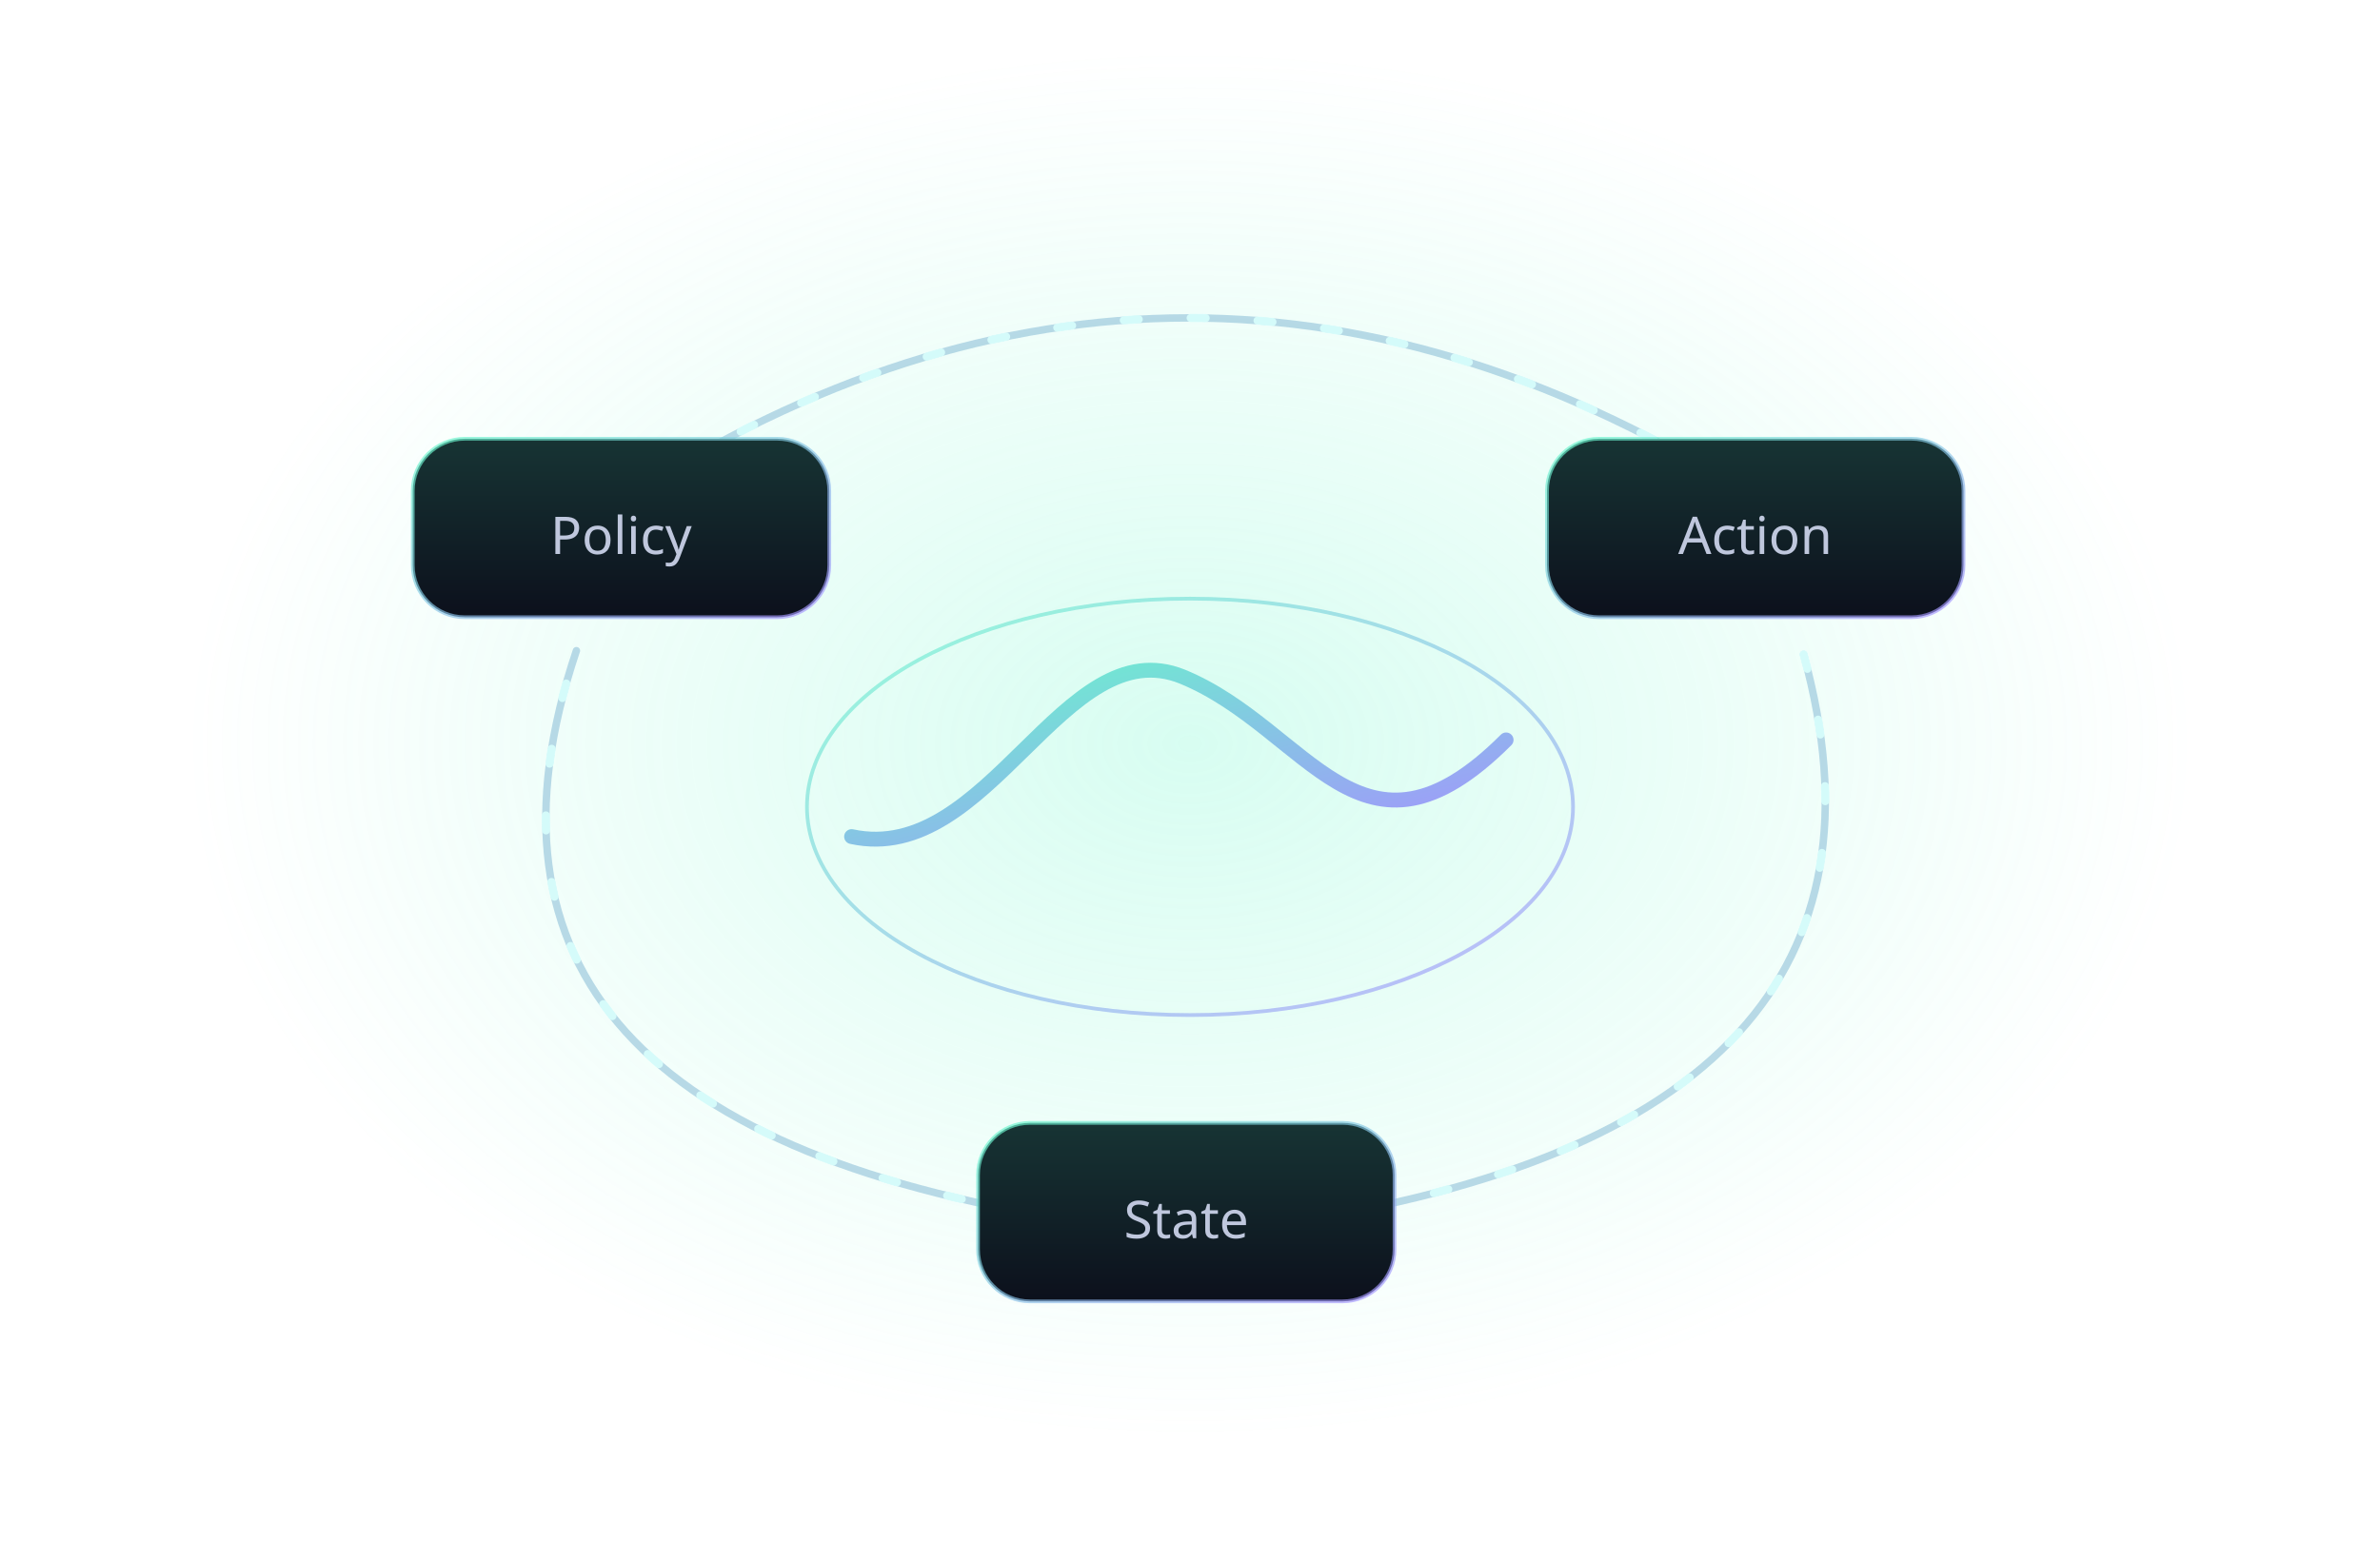
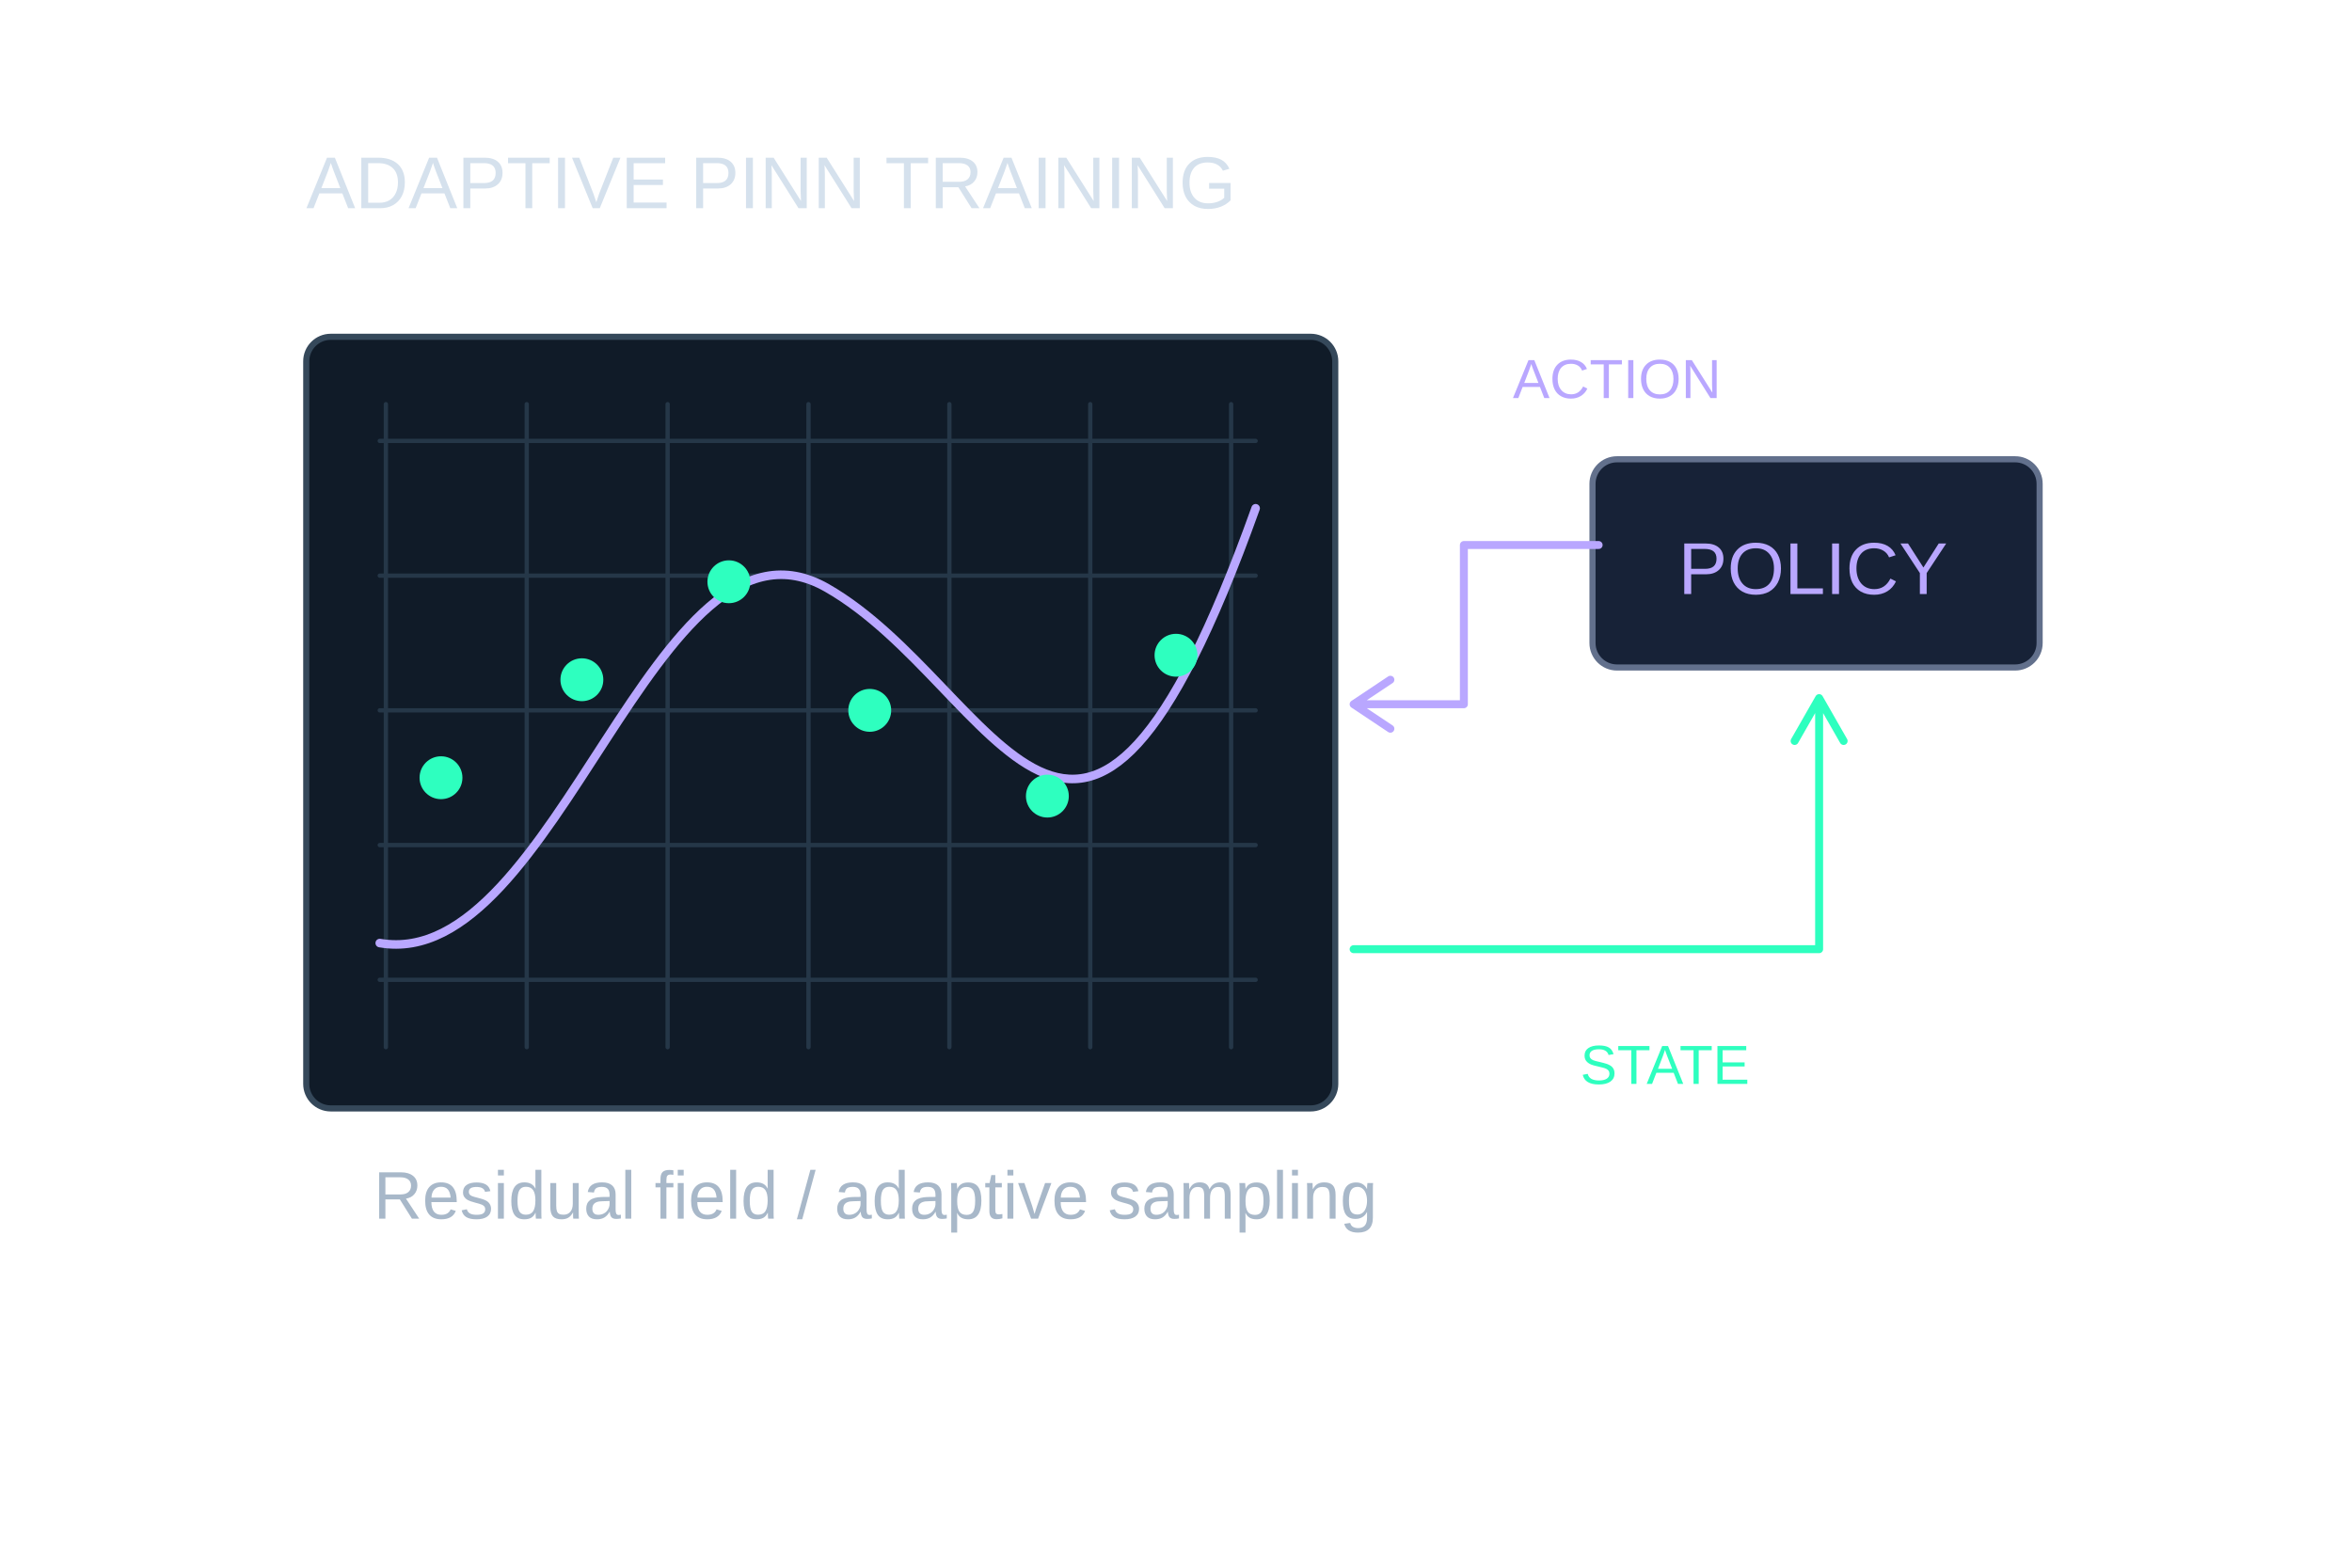
- <svg xmlns="http://www.w3.org/2000/svg" viewBox="0 0 640 420" role="img" aria-labelledby="title">
+ <svg xmlns="http://www.w3.org/2000/svg" width="360" height="240" viewBox="-10 -8 380 256" role="img" aria-labelledby="title">
  <defs>
-     <linearGradient id="ink" x1="0" y1="0" x2="1" y2="1">
-       <stop stop-color="#67f8ca" />
-       <stop offset="1" stop-color="#a590ff" />
+     <linearGradient id="surface" x2="1" y2="1">
+       <stop stop-color="#07110f" />
+       <stop offset=".55" stop-color="#080d16" />
+       <stop offset="1" stop-color="#141126" />
    </linearGradient>
-     <linearGradient id="panel" x1="0" y1="0" x2="0" y2="1">
-       <stop stop-color="#173434" />
-       <stop offset="1" stop-color="#0c101c" />
+     <linearGradient id="edge">
+       <stop stop-color="#2effbf" stop-opacity=".65" />
+       <stop offset=".55" stop-color="#b9a7ff" stop-opacity=".15" />
+       <stop offset="1" stop-color="#b9a7ff" stop-opacity=".65" />
    </linearGradient>
-     <radialGradient id="light">
-       <stop stop-color="#67f8ca" stop-opacity=".26" />
-       <stop offset="1" stop-color="#67f8ca" stop-opacity="0" />
+     <radialGradient id="mint-glow">
+       <stop stop-color="#2effbf" stop-opacity=".18" />
+       <stop offset="1" stop-color="#2effbf" stop-opacity="0" />
    </radialGradient>
+     <radialGradient id="purple-glow">
+       <stop stop-color="#b9a7ff" stop-opacity=".18" />
+       <stop offset="1" stop-color="#b9a7ff" stop-opacity="0" />
+     </radialGradient>
+     <filter id="glow" x="-50%" y="-50%" width="200%" height="200%">
+       <feGaussianBlur stdDeviation="3" />
+     </filter>
  </defs>
  <style>
-   .label{font:600 18px system-ui,sans-serif;fill:#eff3ff}
-   .fine{font:500 14px system-ui,sans-serif;fill:#bfc7dd}
-   .pulse{stroke-dasharray:4 14;animation:flow 2.7s linear infinite}
-   @keyframes flow{to{stroke-dashoffset:-36}}
-   @media(prefers-reduced-motion:reduce){.pulse{animation:none}}
- </style>
-   <ellipse cx="320" cy="200" rx="268" ry="188" fill="url(#light)" />
-   <path d="M168 134Q319 37 472 134M485 176Q520 303 345 329M294 329Q112 303 155 175" fill="none" stroke="#8bbed7" stroke-width="2" stroke-linecap="round" stroke-linejoin="round" opacity=".58" />
-   <path d="M168 134Q319 37 472 134M485 176Q520 303 345 329M294 329Q112 303 155 175" fill="none" stroke="#d9fffd" stroke-width="2.2" stroke-linecap="round" stroke-linejoin="round" class="pulse" opacity=".88" />
-   <rect x="111" y="118" width="112" height="48" rx="14" fill="url(#panel)" stroke="url(#ink)" stroke-opacity=".66" opacity="1" />
-   <text x="167" y="149" text-anchor="middle" class="fine">Policy</text>
-   <rect x="416" y="118" width="112" height="48" rx="14" fill="url(#panel)" stroke="url(#ink)" stroke-opacity=".66" opacity="1" />
-   <text x="472" y="149" text-anchor="middle" class="fine">Action</text>
-   <rect x="263" y="302" width="112" height="48" rx="14" fill="url(#panel)" stroke="url(#ink)" stroke-opacity=".66" opacity="1" />
-   <text x="319" y="333" text-anchor="middle" class="fine">State</text>
-   <ellipse cx="320" cy="217" rx="103" ry="56" fill="none" stroke="url(#ink)" opacity=".65" />
-   <path d="M229 225c37 8 57-56 89-43 34 14 48 56 87 17" fill="none" stroke="url(#ink)" stroke-width="4" stroke-linecap="round" stroke-linejoin="round" />
+ text{font-family:Arial,Helvetica,sans-serif;fill:#f4f7fb}
+ .mono{font-family:'Courier New',monospace}
+ .muted{fill:#aab3c0}.soft{fill:#7d8d9b}
+ .flow{stroke-dasharray:12 160;animation:flow 8s linear infinite}
+ .dash{stroke-dasharray:3 9;animation:dash 8s linear infinite}
+ .float{animation:float 8s ease-in-out infinite}
+ .breath{animation:breath 4s ease-in-out infinite}
+ .glint{animation:glint 4s ease-in-out infinite}
+ .spin{transform-box:fill-box;transform-origin:center;animation:spin 24s linear infinite}
+ .signal{animation:signal 4s ease-in-out infinite}
+ .orbit{transform-box:fill-box;transform-origin:center;animation:spin 8s linear infinite}
+ .drift{animation:drift 8s ease-in-out infinite}
+ .meter{transform-box:fill-box;transform-origin:bottom;animation:meter 4s ease-in-out infinite}
+ @keyframes flow{to{stroke-dashoffset:-688}}
+ @keyframes dash{to{stroke-dashoffset:-96}}
+ @keyframes float{0%,100%{transform:translateY(0)}50%{transform:translateY(-6px)}}
+ @keyframes breath{0%,100%{opacity:.3}50%{opacity:.8}}
+ @keyframes glint{0%,100%{opacity:.18}50%{opacity:.9}}
+ @keyframes spin{to{transform:rotate(360deg)}}
+ @keyframes signal{0%,100%{opacity:.35}50%{opacity:1}}
+ @keyframes drift{0%,100%{transform:translate(0,0)}50%{transform:translate(4px,-12px)}}
+ @keyframes meter{0%,100%{transform:scaleY(.3);opacity:.35}50%{transform:scaleY(1);opacity:.75}}
+ @media(prefers-reduced-motion:reduce){*{animation:none!important}}
+ 
+ .rl-sample{animation:rlSample 4s ease-in-out infinite}@keyframes rlSample{0%,100%{opacity:.25}50%{opacity:1}}
+ @media(prefers-reduced-motion:reduce){*{animation:none!important}}</style>
+   <g transform="translate(20 0)">
+     <g data-project-scene="true">
+       <text x="18" y="26" font-size="12" style="fill:#d5e1ed">ADAPTIVE PINN TRAINING</text>
+       <rect x="18" y="47" width="168" height="126" rx="4" fill="#101b28" stroke="#35485a" />
+       <path d="M30 64H173" fill="none" stroke="#253748" stroke-width="0.7" stroke-linecap="round" stroke-linejoin="round" />
+       <path d="M30 86H173" fill="none" stroke="#253748" stroke-width="0.7" stroke-linecap="round" stroke-linejoin="round" />
+       <path d="M30 108H173" fill="none" stroke="#253748" stroke-width="0.7" stroke-linecap="round" stroke-linejoin="round" />
+       <path d="M30 130H173" fill="none" stroke="#253748" stroke-width="0.7" stroke-linecap="round" stroke-linejoin="round" />
+       <path d="M30 152H173" fill="none" stroke="#253748" stroke-width="0.7" stroke-linecap="round" stroke-linejoin="round" />
+       <path d="M31 58V163" fill="none" stroke="#253748" stroke-width="0.7" stroke-linecap="round" stroke-linejoin="round" />
+       <path d="M54 58V163" fill="none" stroke="#253748" stroke-width="0.7" stroke-linecap="round" stroke-linejoin="round" />
+       <path d="M77 58V163" fill="none" stroke="#253748" stroke-width="0.7" stroke-linecap="round" stroke-linejoin="round" />
+       <path d="M100 58V163" fill="none" stroke="#253748" stroke-width="0.7" stroke-linecap="round" stroke-linejoin="round" />
+       <path d="M123 58V163" fill="none" stroke="#253748" stroke-width="0.7" stroke-linecap="round" stroke-linejoin="round" />
+       <path d="M146 58V163" fill="none" stroke="#253748" stroke-width="0.7" stroke-linecap="round" stroke-linejoin="round" />
+       <path d="M169 58V163" fill="none" stroke="#253748" stroke-width="0.7" stroke-linecap="round" stroke-linejoin="round" />
+       <path d="M30 146C59 151 75 72 103 88S144 156 173 75" fill="none" stroke="#b9a7ff" stroke-width="1.4" stroke-linecap="round" stroke-linejoin="round" />
+       <circle cx="40" cy="119" r="3.5" fill="#2effbf" class="rl-sample" style="animation-delay:-0.0s" />
+       <circle cx="63" cy="103" r="3.5" fill="#2effbf" class="rl-sample" style="animation-delay:-0.6s" />
+       <circle cx="87" cy="87" r="3.5" fill="#2effbf" class="rl-sample" style="animation-delay:-1.2s" />
+       <circle cx="110" cy="108" r="3.5" fill="#2effbf" class="rl-sample" style="animation-delay:-1.8s" />
+       <circle cx="139" cy="122" r="3.5" fill="#2effbf" class="rl-sample" style="animation-delay:-2.4s" />
+       <circle cx="160" cy="99" r="3.5" fill="#2effbf" class="rl-sample" style="animation-delay:-3.0s" />
+       <rect x="228" y="67" width="73" height="34" rx="4" fill="#172237" stroke="#62708c" />
+       <text x="242" y="89" font-size="12" style="fill:#b9a7ff">POLICY</text>
+       <path d="M229 81H207V107H189M195 103 189 107 195 111" fill="none" stroke="#b9a7ff" stroke-width="1.3" stroke-linecap="round" stroke-linejoin="round" />
+       <path d="M189 147H265V106M261 113 265 106 269 113" fill="none" stroke="#2effbf" stroke-width="1.3" stroke-linecap="round" stroke-linejoin="round" />
+       <text x="215" y="57" font-size="9" style="fill:#b9a7ff">ACTION</text>
+       <text x="226" y="169" font-size="9" style="fill:#2effbf">STATE</text>
+       <text x="29" y="191" font-size="11" style="fill:#a8b8c9">Residual field / adaptive sampling</text>
+     </g>
+   </g>
</svg>
